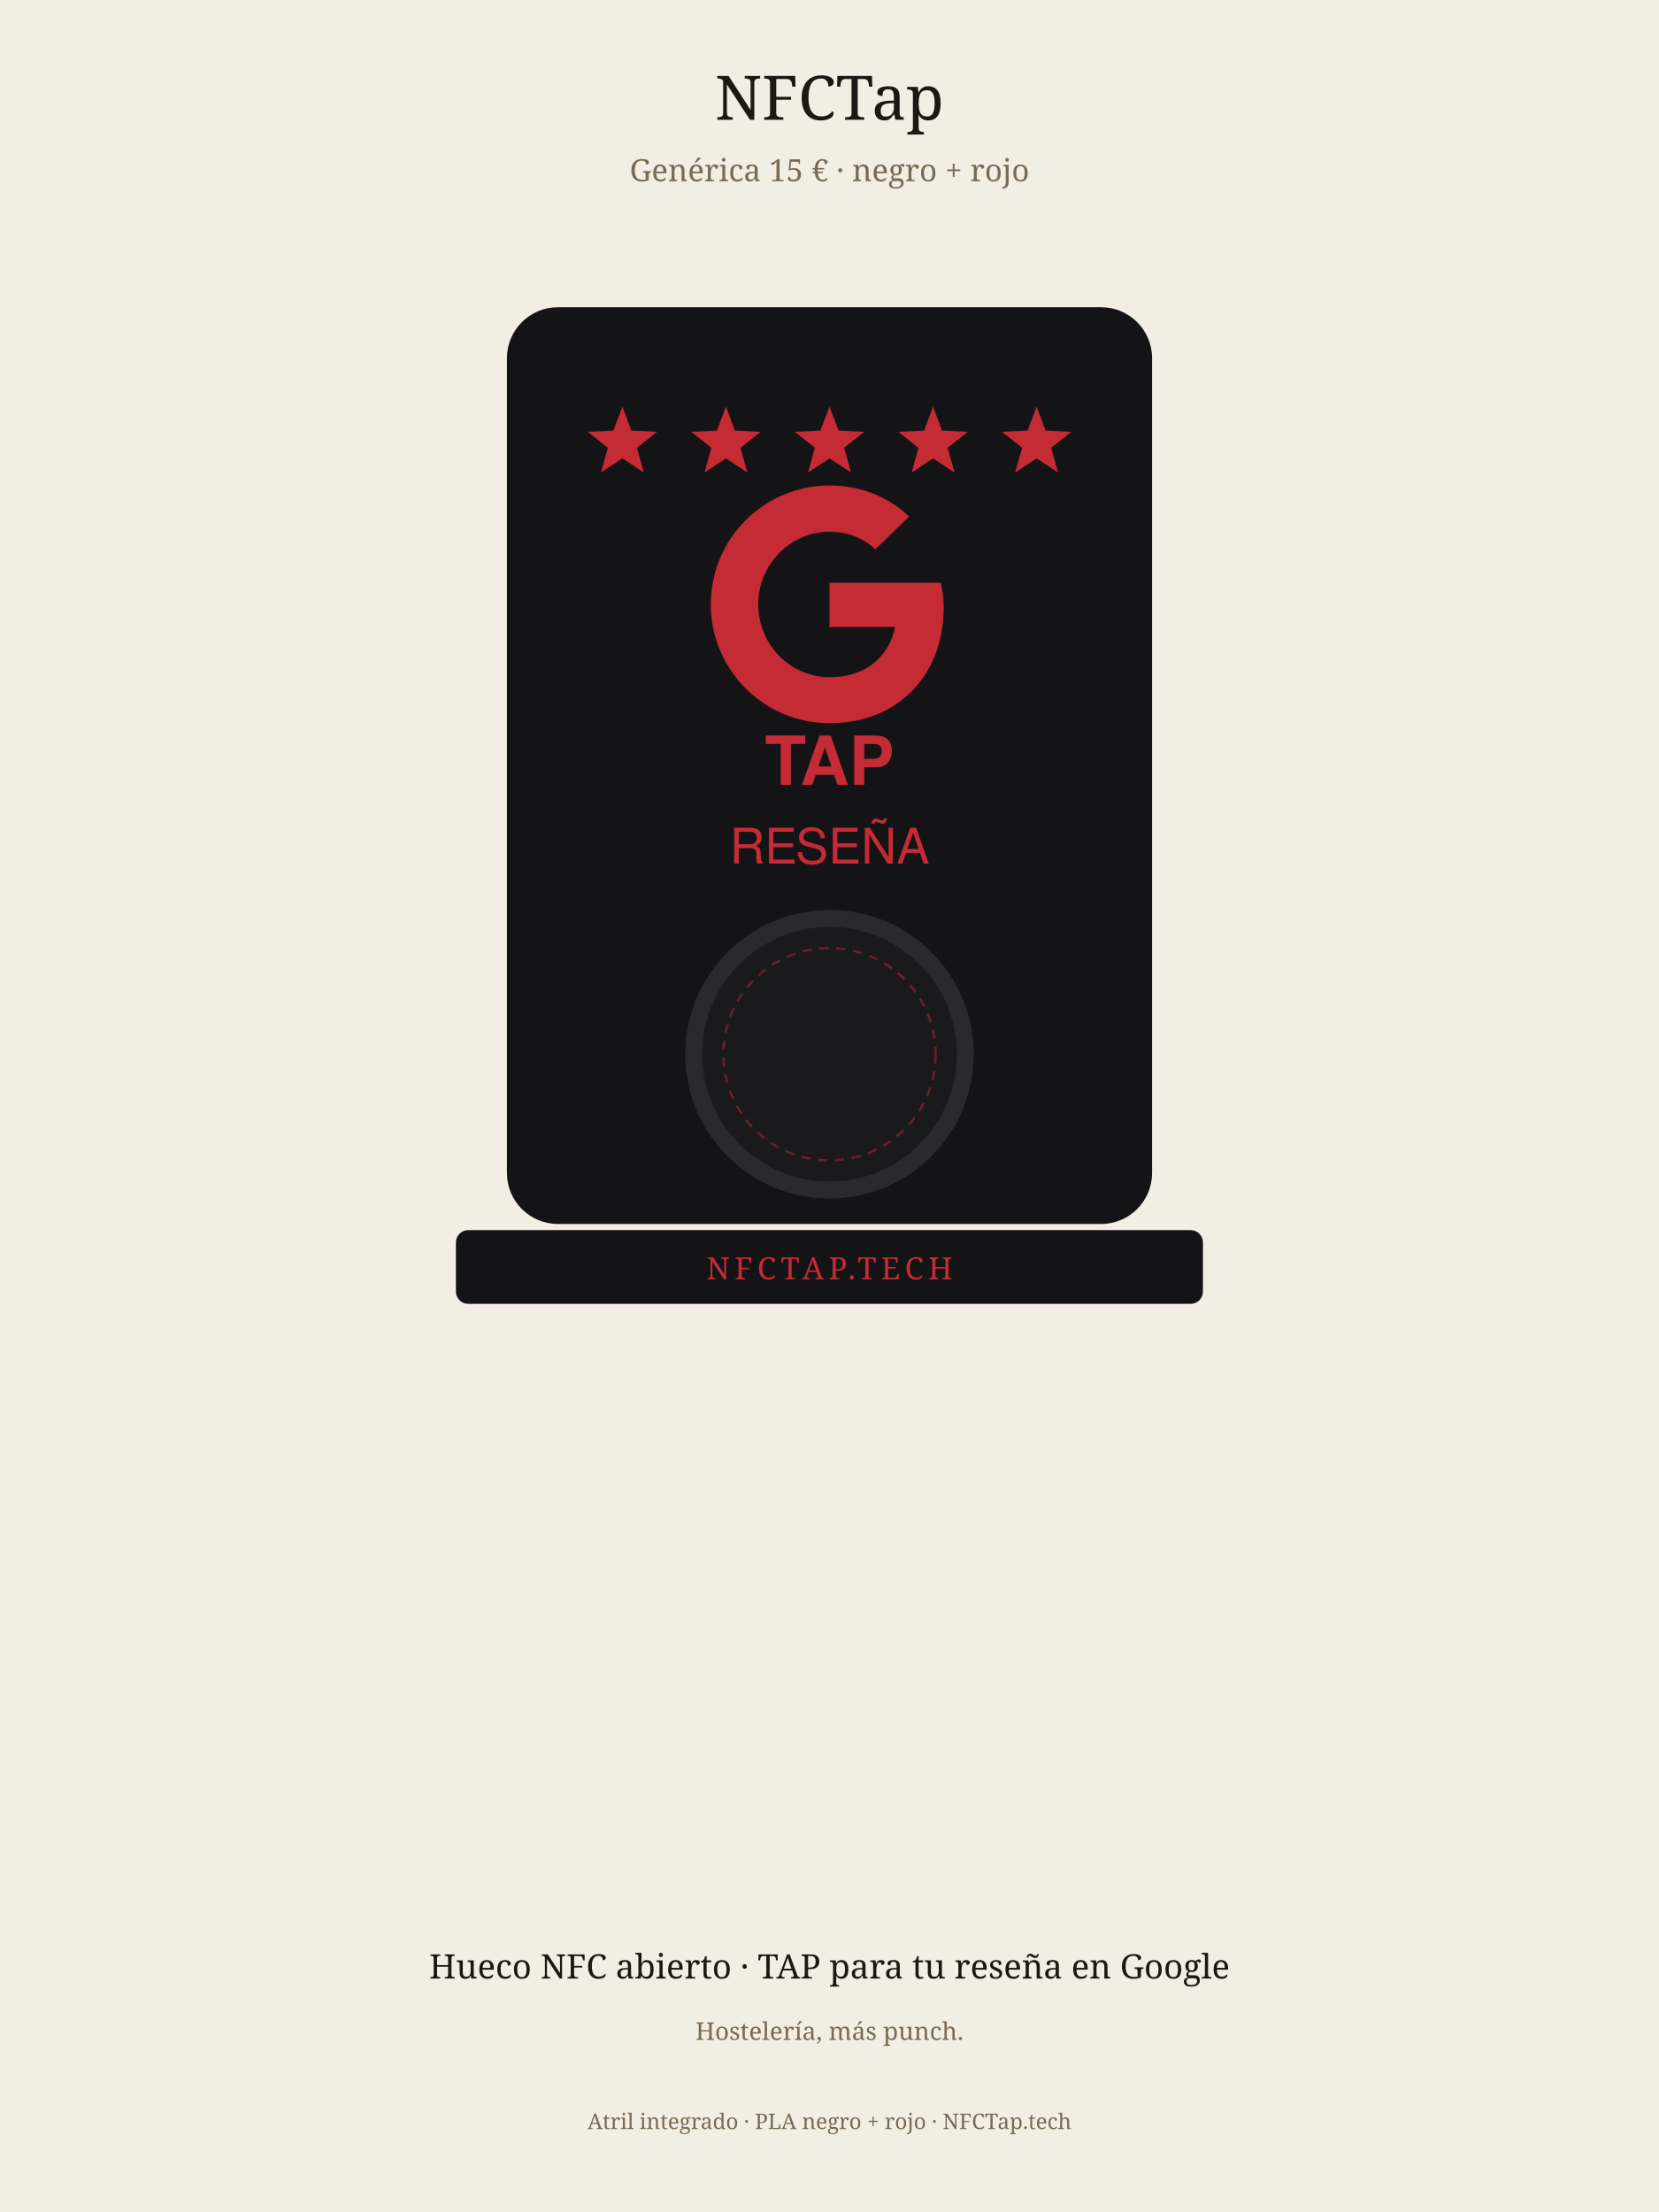
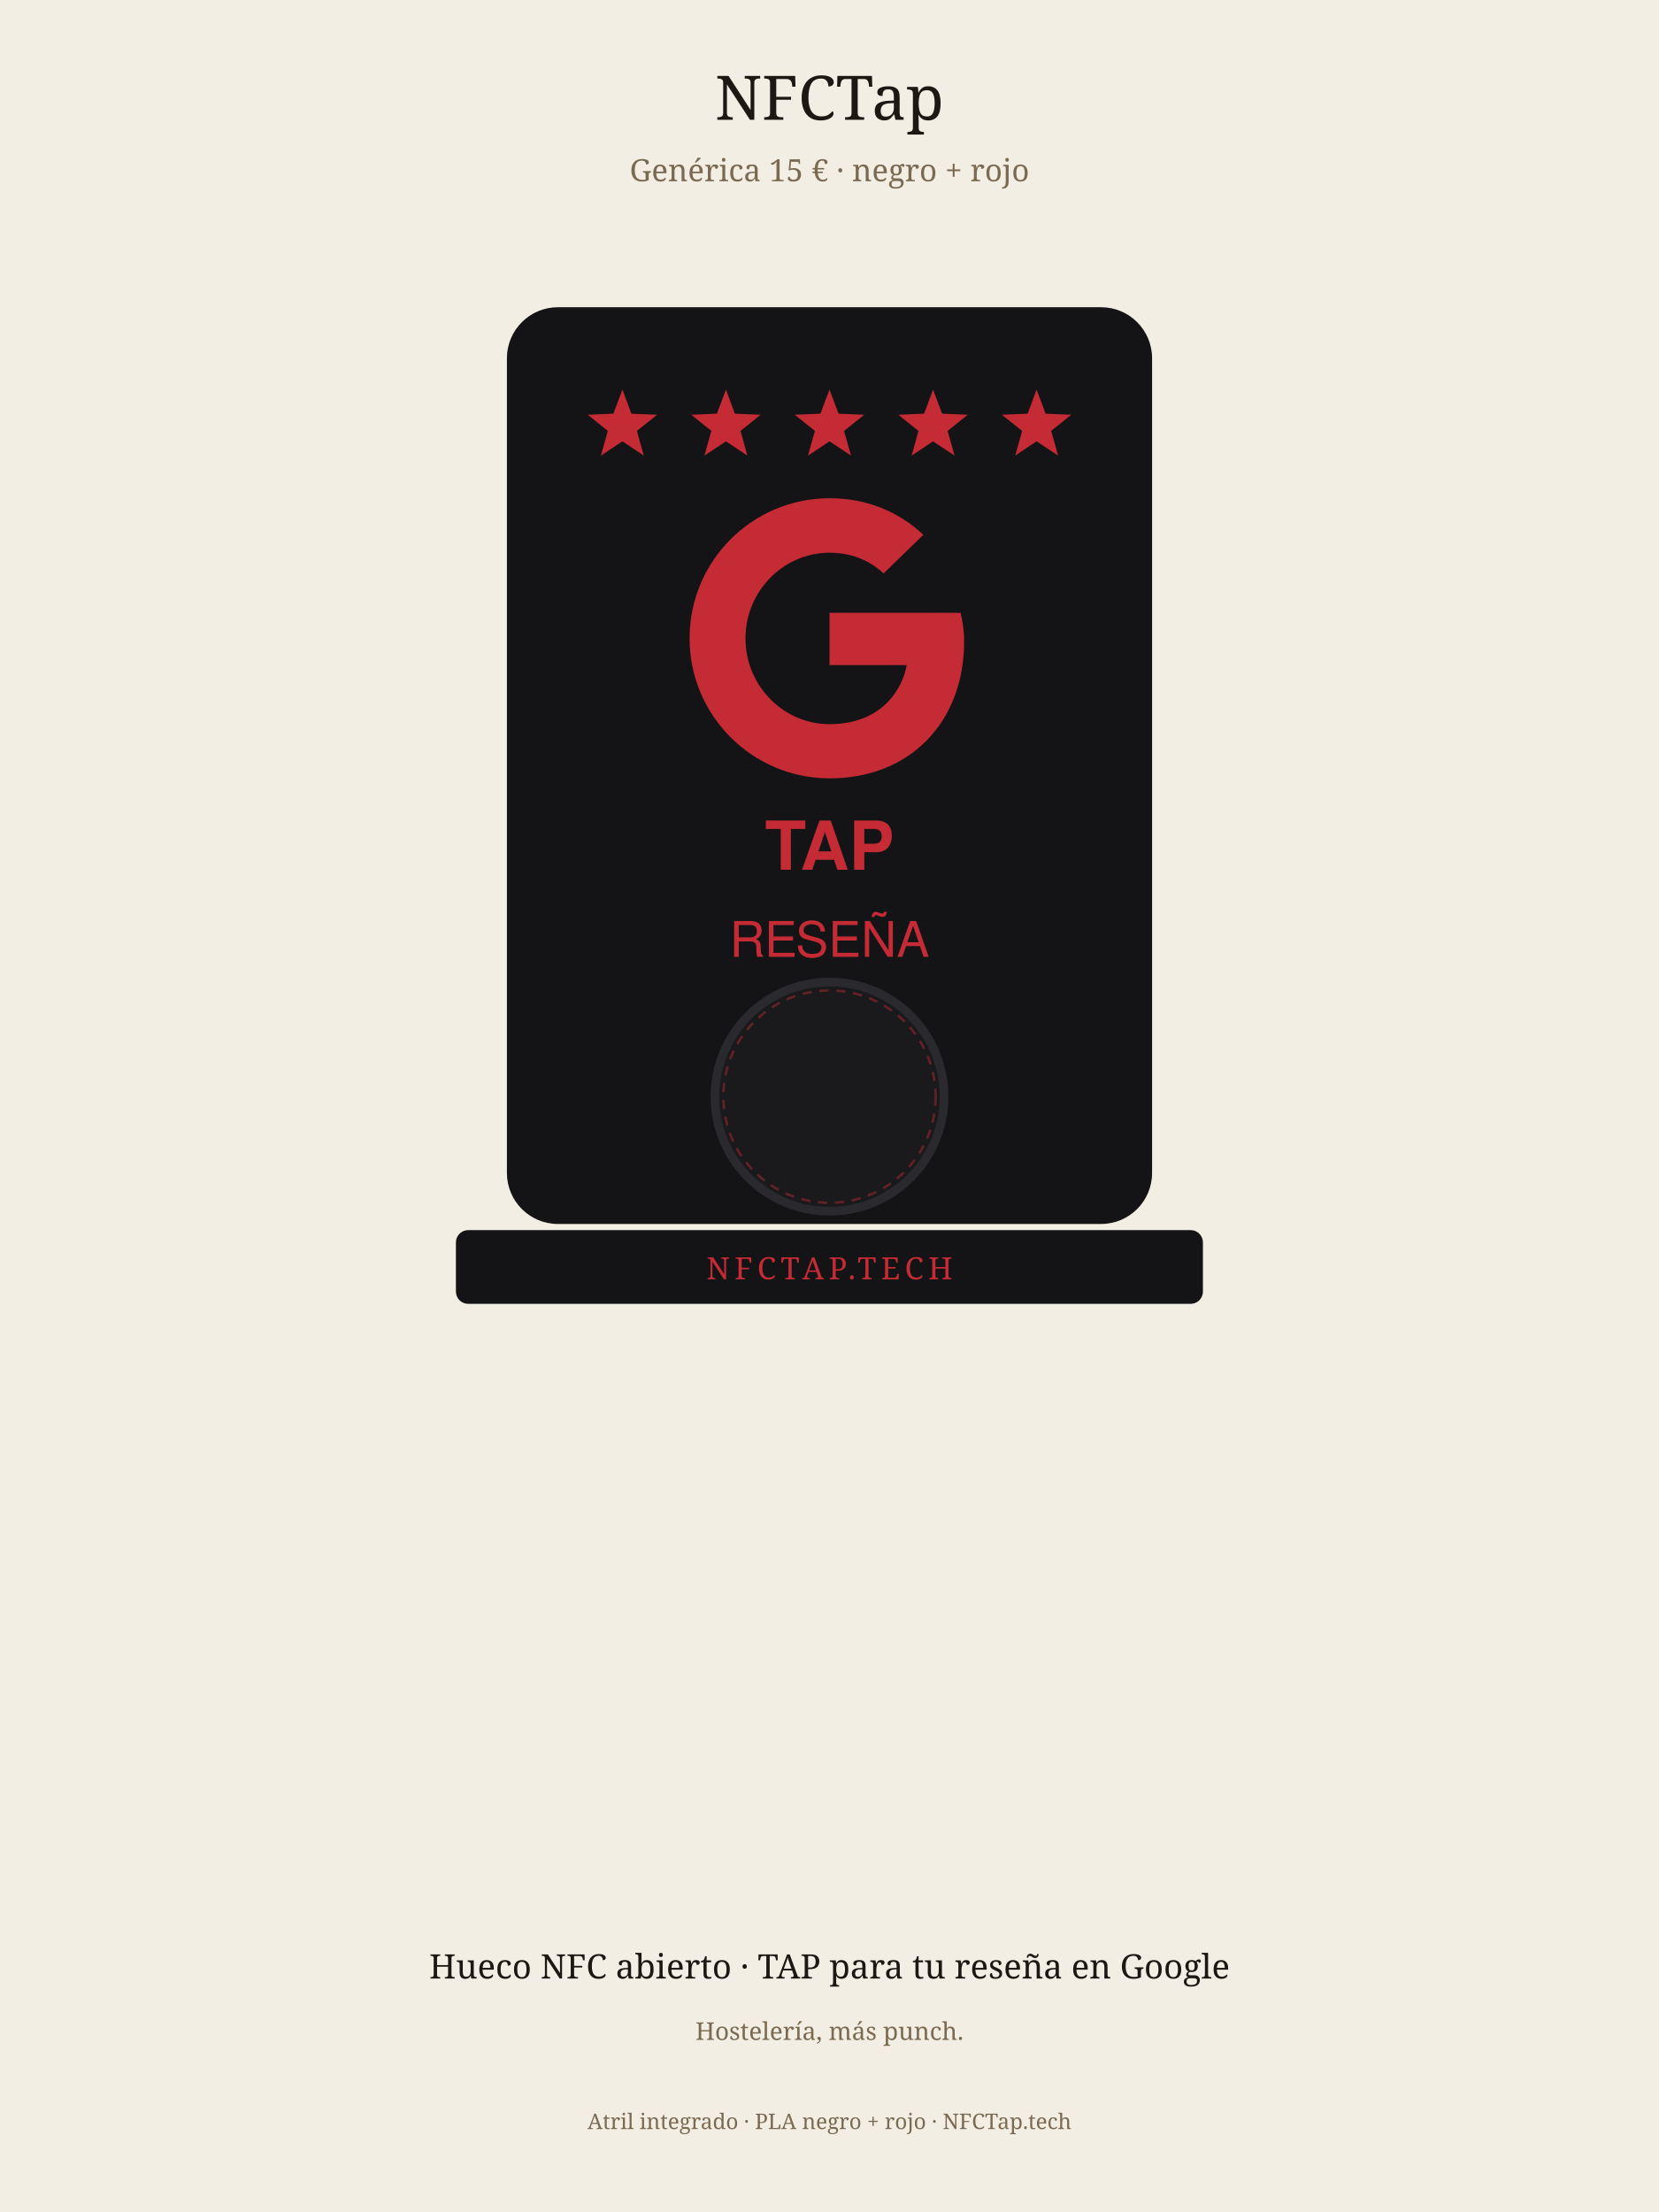
<svg xmlns="http://www.w3.org/2000/svg" viewBox="0 0 1080 1440" width="1080" height="1440">
  <rect width="1080" height="1440" fill="#F3EEE4" />
  <text x="540" y="78" text-anchor="middle" fill="#1C1915" font-family="Georgia, serif" font-size="40">NFCTap</text>
  <text x="540" y="118" text-anchor="middle" fill="#7A6A52" font-family="Georgia, serif" font-size="20">Genérica 15 € · negro + rojo</text>
  <rect x="330.0" y="200.0" width="420.0" height="596.8" rx="33.2" fill="#141416" />
-   <polygon points="405.2,264.7 411.0,280.3 427.8,281.1 414.6,291.5 419.1,307.6 405.2,298.4 391.2,307.6 395.7,291.5 382.6,281.1 399.3,280.3" fill="#C42B34" />
-   <polygon points="472.6,264.7 478.4,280.3 495.2,281.1 482.1,291.5 486.5,307.6 472.6,298.4 458.6,307.6 463.1,291.5 450.0,281.1 466.7,280.3" fill="#C42B34" />
-   <polygon points="540.0,264.7 545.9,280.3 562.6,281.1 549.5,291.5 554.0,307.6 540.0,298.4 526.0,307.6 530.5,291.5 517.4,281.1 534.1,280.3" fill="#C42B34" />
-   <polygon points="607.4,264.7 613.3,280.3 630.0,281.1 616.9,291.5 621.4,307.6 607.4,298.4 593.5,307.6 597.9,291.5 584.8,281.1 601.6,280.3" fill="#C42B34" />
-   <polygon points="674.8,264.7 680.7,280.3 697.4,281.1 684.3,291.5 688.8,307.6 674.8,298.4 660.9,307.6 665.4,291.5 652.2,281.1 669.0,280.3" fill="#C42B34" />
-   <g transform="translate(462.632 316.053) scale(8.59649)">
+   <polygon points="405.2,253.6 411.0,269.3 427.8,270.0 414.6,280.5 419.1,296.6 405.2,287.3 391.2,296.6 395.7,280.5 382.6,270.0 399.3,269.3" fill="#C42B34" />
+   <polygon points="472.6,253.6 478.4,269.3 495.2,270.0 482.1,280.5 486.5,296.6 472.6,287.3 458.6,296.6 463.1,280.5 450.0,270.0 466.7,269.3" fill="#C42B34" />
+   <polygon points="540.0,253.6 545.9,269.3 562.6,270.0 549.5,280.5 554.0,296.6 540.0,287.3 526.0,296.6 530.5,280.5 517.4,270.0 534.1,269.3" fill="#C42B34" />
+   <polygon points="607.4,253.6 613.3,269.3 630.0,270.0 616.9,280.5 621.4,296.6 607.4,287.3 593.5,296.6 597.9,280.5 584.8,270.0 601.6,269.3" fill="#C42B34" />
+   <polygon points="674.8,253.6 680.7,269.3 697.4,270.0 684.3,280.5 688.8,296.6 674.8,287.3 660.9,296.6 665.4,280.5 652.2,270.0 669.0,269.3" fill="#C42B34" />
+   <g transform="translate(448.816 324.342) scale(10.13158)">
    <path d="M9.001 10.71V7.362h8.424c.126.567.225 1.098.225 1.845 0 5.139-3.447 8.793-8.64 8.793-4.968 0-9-4.032-9-9s4.032-9 9-9c2.43 0 4.464.891 6.021 2.349l-2.556 2.484c-.648-.612-1.782-1.332-3.465-1.332-2.979 0-5.409 2.475-5.409 5.508s2.43 5.508 5.409 5.508c3.447 0 4.716-2.385 4.95-3.798H9.001v-.009z" fill="#C42B34" />
  </g>
-   <text x="540" y="510.9" text-anchor="middle" fill="#C42B34" font-family="Outfit, Helvetica, Arial, sans-serif" font-size="44" font-weight="700">TAP</text>
-   <text x="540" y="562.2" text-anchor="middle" fill="#C42B34" font-family="Outfit, Helvetica, Arial, sans-serif" font-size="32">RESEÑA</text>
-   <circle cx="540" cy="686.3" r="93.9" fill="#2a2a2e" />
-   <circle cx="540" cy="686.3" r="82.9" fill="#1a1a1c" />
-   <circle cx="540" cy="686.3" r="69.1" fill="none" stroke="#C42B34" stroke-width="1.5" stroke-dasharray="6 5" opacity="0.45" />
+   <text x="540" y="566.2" text-anchor="middle" fill="#C42B34" font-family="Outfit, Helvetica, Arial, sans-serif" font-size="44" font-weight="700">TAP</text>
+   <text x="540" y="622.9" text-anchor="middle" fill="#C42B34" font-family="Outfit, Helvetica, Arial, sans-serif" font-size="32">RESEÑA</text>
+   <circle cx="540" cy="713.9" r="77.4" fill="#2a2a2e" />
+   <circle cx="540" cy="713.9" r="71.8" fill="#1a1a1c" />
+   <circle cx="540" cy="713.9" r="69.1" fill="none" stroke="#C42B34" stroke-width="1.5" stroke-dasharray="6 5" opacity="0.45" />
  <rect x="296.8" y="800.8" width="486.3" height="48" rx="8" fill="#141416" />
  <text x="540" y="832.8" text-anchor="middle" fill="#C42B34" font-family="Georgia, serif" font-size="20" letter-spacing="3">NFCTAP.TECH</text>
  <text x="540" y="1288" text-anchor="middle" fill="#1C1915" font-family="Georgia, serif" font-size="22">Hueco NFC abierto · TAP para tu reseña en Google</text>
  <text x="540" y="1328" text-anchor="middle" fill="#7A6A52" font-family="Georgia, serif" font-size="16">Hostelería, más punch.</text>
  <text x="540" y="1386" text-anchor="middle" fill="#7A6A52" font-family="Georgia, serif" font-size="14">Atril integrado · PLA negro + rojo · NFCTap.tech</text>
</svg>
